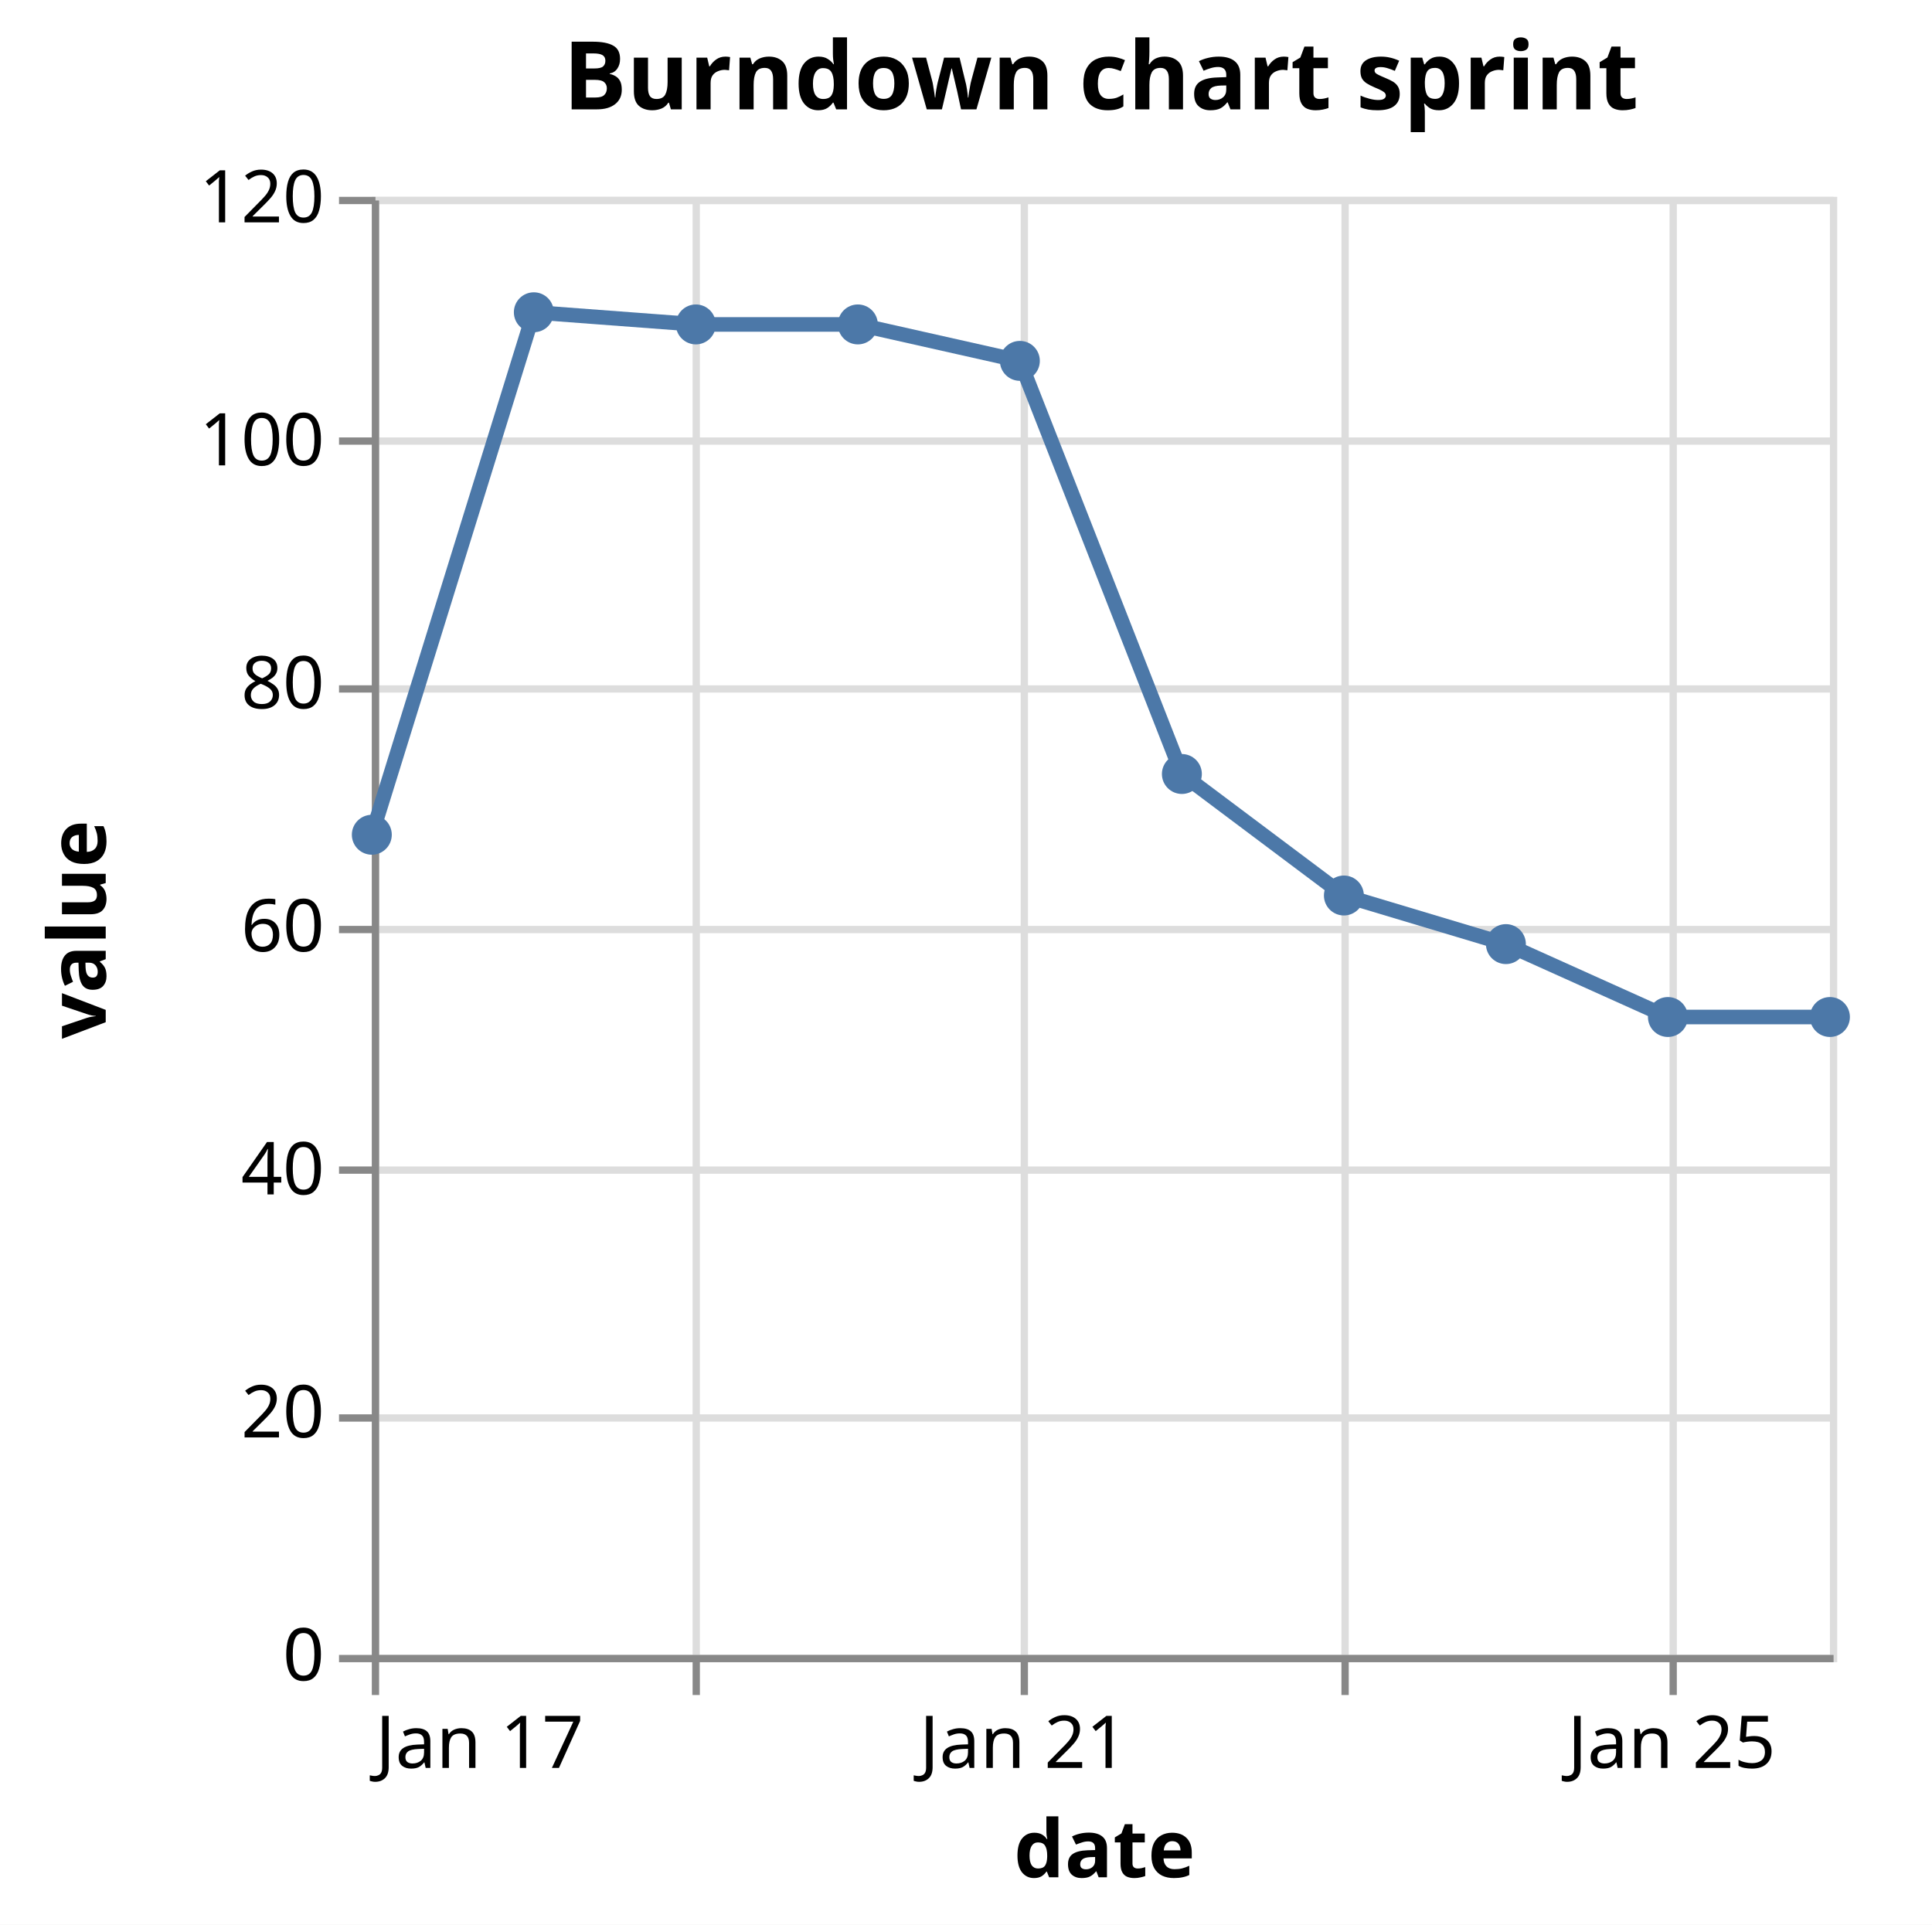
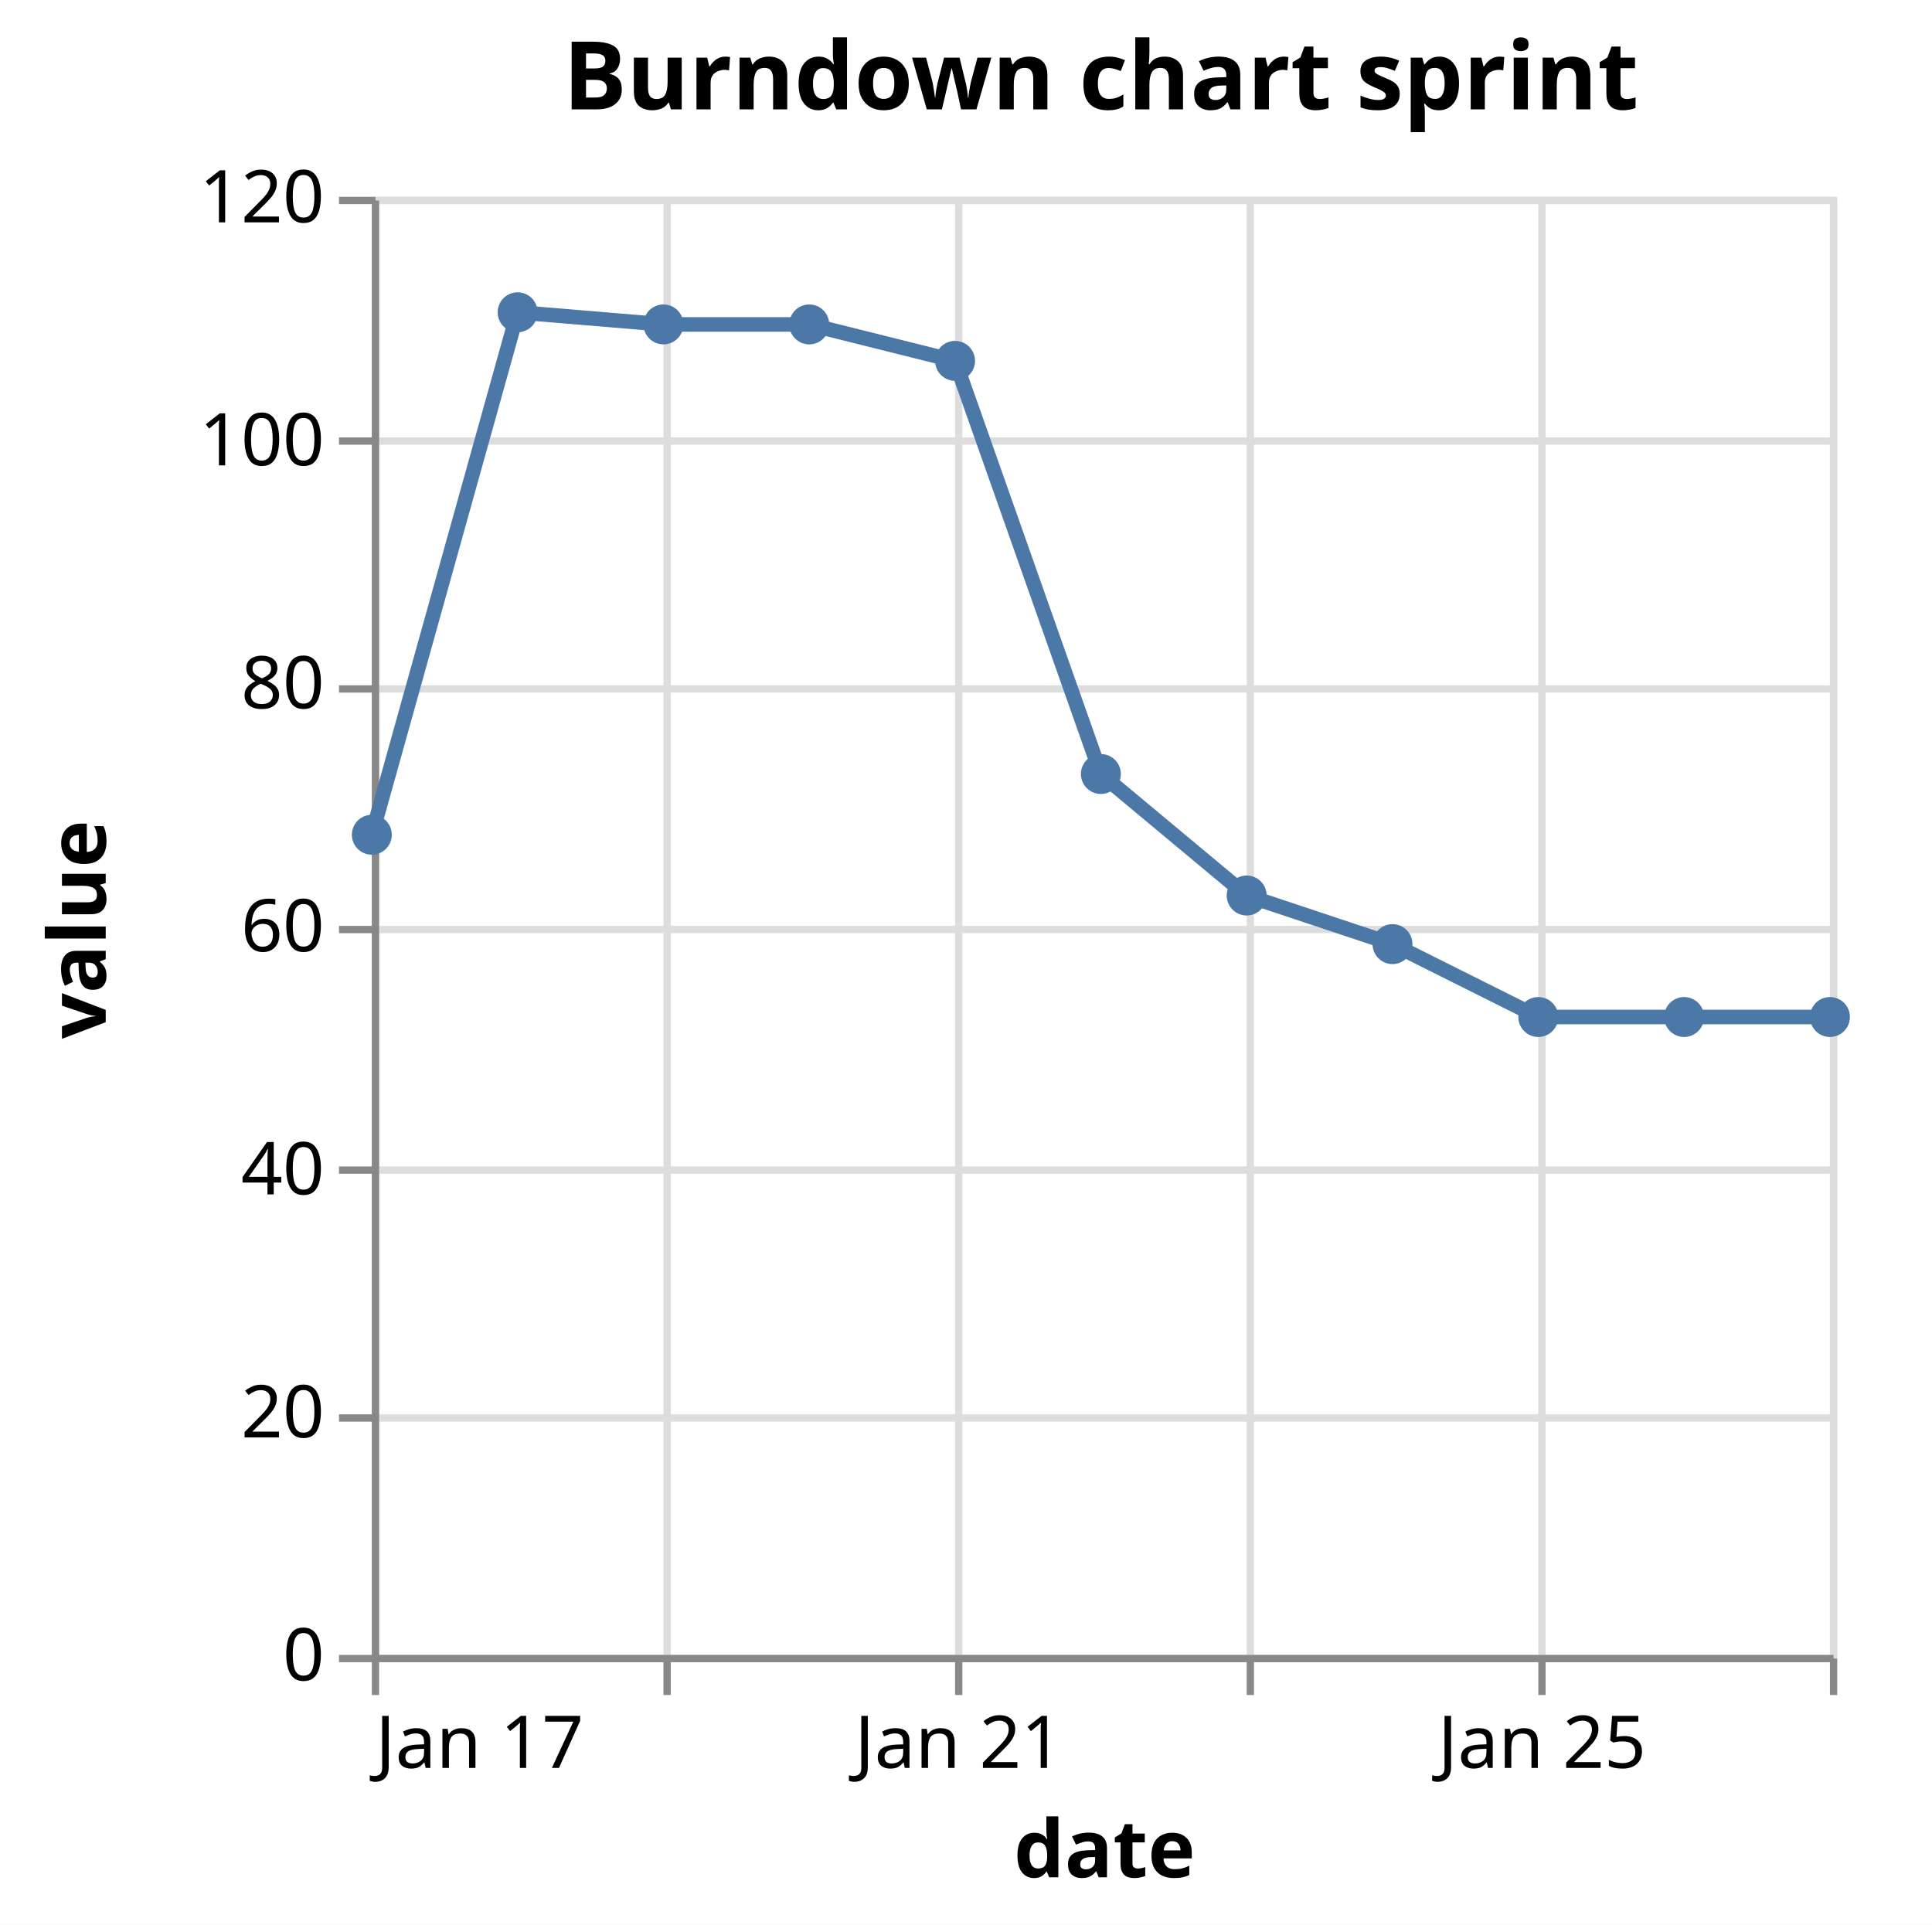
<svg xmlns="http://www.w3.org/2000/svg" version="1.1" class="marks" width="265" height="264" viewBox="0 0 265 264">
  <rect width="265" height="264" fill="white" />
  <g fill="none" stroke-miterlimit="10" transform="translate(51,27)">
    <g class="mark-group role-frame root" role="graphics-object" aria-roledescription="group mark container">
      <g transform="translate(0,0)">
        <path class="background" aria-hidden="true" d="M0.5,0.5h200v200h-200Z" stroke="#ddd" />
        <g>
          <g class="mark-group role-axis" aria-hidden="true">
            <g transform="translate(0.5,200.5)">
              <path class="background" aria-hidden="true" d="M0,0h0v0h0Z" pointer-events="none" />
              <g>
                <g class="mark-rule role-axis-grid" pointer-events="none">
                  <line transform="translate(0,-200)" x2="0" y2="200" stroke="#ddd" stroke-width="1" opacity="1" />
-                   <line transform="translate(44,-200)" x2="0" y2="200" stroke="#ddd" stroke-width="1" opacity="1" />
-                   <line transform="translate(89,-200)" x2="0" y2="200" stroke="#ddd" stroke-width="1" opacity="1" />
-                   <line transform="translate(133,-200)" x2="0" y2="200" stroke="#ddd" stroke-width="1" opacity="1" />
-                   <line transform="translate(178,-200)" x2="0" y2="200" stroke="#ddd" stroke-width="1" opacity="1" />
+                   <line transform="translate(40,-200)" x2="0" y2="200" stroke="#ddd" stroke-width="1" opacity="1" />
+                   <line transform="translate(80,-200)" x2="0" y2="200" stroke="#ddd" stroke-width="1" opacity="1" />
+                   <line transform="translate(120,-200)" x2="0" y2="200" stroke="#ddd" stroke-width="1" opacity="1" />
+                   <line transform="translate(160,-200)" x2="0" y2="200" stroke="#ddd" stroke-width="1" opacity="1" />
+                   <line transform="translate(200,-200)" x2="0" y2="200" stroke="#ddd" stroke-width="1" opacity="1" />
                </g>
              </g>
              <path class="foreground" aria-hidden="true" d="" pointer-events="none" display="none" />
            </g>
          </g>
          <g class="mark-group role-axis" aria-hidden="true">
            <g transform="translate(0.5,0.5)">
              <path class="background" aria-hidden="true" d="M0,0h0v0h0Z" pointer-events="none" />
              <g>
                <g class="mark-rule role-axis-grid" pointer-events="none">
                  <line transform="translate(0,200)" x2="200" y2="0" stroke="#ddd" stroke-width="1" opacity="1" />
                  <line transform="translate(0,167)" x2="200" y2="0" stroke="#ddd" stroke-width="1" opacity="1" />
                  <line transform="translate(0,133)" x2="200" y2="0" stroke="#ddd" stroke-width="1" opacity="1" />
                  <line transform="translate(0,100)" x2="200" y2="0" stroke="#ddd" stroke-width="1" opacity="1" />
                  <line transform="translate(0,67)" x2="200" y2="0" stroke="#ddd" stroke-width="1" opacity="1" />
                  <line transform="translate(0,33)" x2="200" y2="0" stroke="#ddd" stroke-width="1" opacity="1" />
                  <line transform="translate(0,0)" x2="200" y2="0" stroke="#ddd" stroke-width="1" opacity="1" />
                </g>
              </g>
              <path class="foreground" aria-hidden="true" d="" pointer-events="none" display="none" />
            </g>
          </g>
-           <g class="mark-group role-axis" role="graphics-symbol" aria-roledescription="axis" aria-label="X-axis titled 'date' for a time scale with values from January 17 to January 26">
+           <g class="mark-group role-axis" role="graphics-symbol" aria-roledescription="axis" aria-label="X-axis titled 'date' for a time scale with values from January 17 to January 27">
            <g transform="translate(0.5,200.5)">
              <path class="background" aria-hidden="true" d="M0,0h0v0h0Z" pointer-events="none" />
              <g>
                <g class="mark-rule role-axis-tick" pointer-events="none">
                  <line transform="translate(0,0)" x2="0" y2="5" stroke="#888" stroke-width="1" opacity="1" />
-                   <line transform="translate(44,0)" x2="0" y2="5" stroke="#888" stroke-width="1" opacity="1" />
-                   <line transform="translate(89,0)" x2="0" y2="5" stroke="#888" stroke-width="1" opacity="1" />
-                   <line transform="translate(133,0)" x2="0" y2="5" stroke="#888" stroke-width="1" opacity="1" />
-                   <line transform="translate(178,0)" x2="0" y2="5" stroke="#888" stroke-width="1" opacity="1" />
+                   <line transform="translate(40,0)" x2="0" y2="5" stroke="#888" stroke-width="1" opacity="1" />
+                   <line transform="translate(80,0)" x2="0" y2="5" stroke="#888" stroke-width="1" opacity="1" />
+                   <line transform="translate(120,0)" x2="0" y2="5" stroke="#888" stroke-width="1" opacity="1" />
+                   <line transform="translate(160,0)" x2="0" y2="5" stroke="#888" stroke-width="1" opacity="1" />
+                   <line transform="translate(200,0)" x2="0" y2="5" stroke="#888" stroke-width="1" opacity="1" />
                </g>
                <g class="mark-text role-axis-label" pointer-events="none">
                  <text text-anchor="start" transform="translate(0,15)" font-family="sans-serif" font-size="10px" fill="#000" opacity="1">Jan 17</text>
-                   <text text-anchor="middle" transform="translate(44.44444,15)" font-family="sans-serif" font-size="10px" fill="#000" opacity="0">Jan 19</text>
-                   <text text-anchor="middle" transform="translate(88.88889,15)" font-family="sans-serif" font-size="10px" fill="#000" opacity="1">Jan 21</text>
-                   <text text-anchor="middle" transform="translate(133.3333,15)" font-family="sans-serif" font-size="10px" fill="#000" opacity="0">Jan 23</text>
-                   <text text-anchor="middle" transform="translate(177.7778,15)" font-family="sans-serif" font-size="10px" fill="#000" opacity="1">Jan 25</text>
+                   <text text-anchor="middle" transform="translate(40,15)" font-family="sans-serif" font-size="10px" fill="#000" opacity="0">Jan 19</text>
+                   <text text-anchor="middle" transform="translate(80,15)" font-family="sans-serif" font-size="10px" fill="#000" opacity="1">Jan 21</text>
+                   <text text-anchor="middle" transform="translate(120,15)" font-family="sans-serif" font-size="10px" fill="#000" opacity="0">Jan 23</text>
+                   <text text-anchor="middle" transform="translate(160,15)" font-family="sans-serif" font-size="10px" fill="#000" opacity="1">Jan 25</text>
+                   <text text-anchor="end" transform="translate(200,15)" font-family="sans-serif" font-size="10px" fill="#000" opacity="0">Jan 27</text>
                </g>
                <g class="mark-rule role-axis-domain" pointer-events="none">
                  <line transform="translate(0,0)" x2="200" y2="0" stroke="#888" stroke-width="1" opacity="1" />
                </g>
                <g class="mark-text role-axis-title" pointer-events="none">
                  <text text-anchor="middle" transform="translate(100,30)" font-family="sans-serif" font-size="11px" font-weight="bold" fill="#000" opacity="1">date</text>
                </g>
              </g>
              <path class="foreground" aria-hidden="true" d="" pointer-events="none" display="none" />
            </g>
          </g>
          <g class="mark-group role-axis" role="graphics-symbol" aria-roledescription="axis" aria-label="Y-axis titled 'value' for a linear scale with values from 0 to 120">
            <g transform="translate(0.5,0.5)">
              <path class="background" aria-hidden="true" d="M0,0h0v0h0Z" pointer-events="none" />
              <g>
                <g class="mark-rule role-axis-tick" pointer-events="none">
                  <line transform="translate(0,200)" x2="-5" y2="0" stroke="#888" stroke-width="1" opacity="1" />
                  <line transform="translate(0,167)" x2="-5" y2="0" stroke="#888" stroke-width="1" opacity="1" />
                  <line transform="translate(0,133)" x2="-5" y2="0" stroke="#888" stroke-width="1" opacity="1" />
                  <line transform="translate(0,100)" x2="-5" y2="0" stroke="#888" stroke-width="1" opacity="1" />
                  <line transform="translate(0,67)" x2="-5" y2="0" stroke="#888" stroke-width="1" opacity="1" />
                  <line transform="translate(0,33)" x2="-5" y2="0" stroke="#888" stroke-width="1" opacity="1" />
                  <line transform="translate(0,0)" x2="-5" y2="0" stroke="#888" stroke-width="1" opacity="1" />
                </g>
                <g class="mark-text role-axis-label" pointer-events="none">
                  <text text-anchor="end" transform="translate(-7,203)" font-family="sans-serif" font-size="10px" fill="#000" opacity="1">0</text>
                  <text text-anchor="end" transform="translate(-7,169.6667)" font-family="sans-serif" font-size="10px" fill="#000" opacity="1">20</text>
                  <text text-anchor="end" transform="translate(-7,136.3333)" font-family="sans-serif" font-size="10px" fill="#000" opacity="1">40</text>
                  <text text-anchor="end" transform="translate(-7,103)" font-family="sans-serif" font-size="10px" fill="#000" opacity="1">60</text>
                  <text text-anchor="end" transform="translate(-7,69.66667)" font-family="sans-serif" font-size="10px" fill="#000" opacity="1">80</text>
                  <text text-anchor="end" transform="translate(-7,36.33333)" font-family="sans-serif" font-size="10px" fill="#000" opacity="1">100</text>
                  <text text-anchor="end" transform="translate(-7,3)" font-family="sans-serif" font-size="10px" fill="#000" opacity="1">120</text>
                </g>
                <g class="mark-rule role-axis-domain" pointer-events="none">
                  <line transform="translate(0,200)" x2="0" y2="-200" stroke="#888" stroke-width="1" opacity="1" />
                </g>
                <g class="mark-text role-axis-title" pointer-events="none">
                  <text text-anchor="middle" transform="translate(-35,100) rotate(-90) translate(0,-2)" font-family="sans-serif" font-size="11px" font-weight="bold" fill="#000" opacity="1">value</text>
                </g>
              </g>
              <path class="foreground" aria-hidden="true" d="" pointer-events="none" display="none" />
            </g>
          </g>
          <g class="mark-line role-mark layer_0_layer_0_marks" role="graphics-object" aria-roledescription="line mark container">
-             <path aria-label="date: Jan 17; value: 67.5" role="graphics-symbol" aria-roledescription="line mark" d="M0,87.5L22.222,15.833L44.444,17.5L66.667,17.5L88.889,22.5L111.111,79.167L133.333,95.833L155.556,102.5L177.778,112.5L200,112.5" stroke="#4c78a8" stroke-width="2" />
+             <path aria-label="date: Jan 17; value: 67.5" role="graphics-symbol" aria-roledescription="line mark" d="M0,87.5L20,15.833L40,17.5L60,17.5L80,22.5L100,79.167L120,95.833L140,102.5L160,112.5L180,112.5L200,112.5" stroke="#4c78a8" stroke-width="2" />
          </g>
          <g class="mark-symbol role-mark layer_0_layer_1_marks" role="graphics-object" aria-roledescription="symbol mark container">
            <path aria-label="date: Jan 17; value: 67.5" role="graphics-symbol" aria-roledescription="point" transform="translate(0,87.5)" d="M2.739,0A2.739,2.739,0,1,1,-2.739,0A2.739,2.739,0,1,1,2.739,0" fill="#4c78a8" stroke-width="2" opacity="1" />
-             <path aria-label="date: Jan 18; value: 110.5" role="graphics-symbol" aria-roledescription="point" transform="translate(22.22222,15.83333)" d="M2.739,0A2.739,2.739,0,1,1,-2.739,0A2.739,2.739,0,1,1,2.739,0" fill="#4c78a8" stroke-width="2" opacity="1" />
-             <path aria-label="date: Jan 19; value: 109.5" role="graphics-symbol" aria-roledescription="point" transform="translate(44.44444,17.5)" d="M2.739,0A2.739,2.739,0,1,1,-2.739,0A2.739,2.739,0,1,1,2.739,0" fill="#4c78a8" stroke-width="2" opacity="1" />
-             <path aria-label="date: Jan 20; value: 109.5" role="graphics-symbol" aria-roledescription="point" transform="translate(66.66667,17.5)" d="M2.739,0A2.739,2.739,0,1,1,-2.739,0A2.739,2.739,0,1,1,2.739,0" fill="#4c78a8" stroke-width="2" opacity="1" />
-             <path aria-label="date: Jan 21; value: 106.5" role="graphics-symbol" aria-roledescription="point" transform="translate(88.88889,22.5)" d="M2.739,0A2.739,2.739,0,1,1,-2.739,0A2.739,2.739,0,1,1,2.739,0" fill="#4c78a8" stroke-width="2" opacity="1" />
-             <path aria-label="date: Jan 22; value: 72.5" role="graphics-symbol" aria-roledescription="point" transform="translate(111.1111,79.16667)" d="M2.739,0A2.739,2.739,0,1,1,-2.739,0A2.739,2.739,0,1,1,2.739,0" fill="#4c78a8" stroke-width="2" opacity="1" />
-             <path aria-label="date: Jan 23; value: 62.5" role="graphics-symbol" aria-roledescription="point" transform="translate(133.3333,95.83333)" d="M2.739,0A2.739,2.739,0,1,1,-2.739,0A2.739,2.739,0,1,1,2.739,0" fill="#4c78a8" stroke-width="2" opacity="1" />
-             <path aria-label="date: Jan 24; value: 58.5" role="graphics-symbol" aria-roledescription="point" transform="translate(155.5556,102.5)" d="M2.739,0A2.739,2.739,0,1,1,-2.739,0A2.739,2.739,0,1,1,2.739,0" fill="#4c78a8" stroke-width="2" opacity="1" />
-             <path aria-label="date: Jan 25; value: 52.5" role="graphics-symbol" aria-roledescription="point" transform="translate(177.7778,112.5)" d="M2.739,0A2.739,2.739,0,1,1,-2.739,0A2.739,2.739,0,1,1,2.739,0" fill="#4c78a8" stroke-width="2" opacity="1" />
-             <path aria-label="date: Jan 26; value: 52.5" role="graphics-symbol" aria-roledescription="point" transform="translate(200,112.5)" d="M2.739,0A2.739,2.739,0,1,1,-2.739,0A2.739,2.739,0,1,1,2.739,0" fill="#4c78a8" stroke-width="2" opacity="1" />
+             <path aria-label="date: Jan 18; value: 110.5" role="graphics-symbol" aria-roledescription="point" transform="translate(20,15.83333)" d="M2.739,0A2.739,2.739,0,1,1,-2.739,0A2.739,2.739,0,1,1,2.739,0" fill="#4c78a8" stroke-width="2" opacity="1" />
+             <path aria-label="date: Jan 19; value: 109.5" role="graphics-symbol" aria-roledescription="point" transform="translate(40,17.5)" d="M2.739,0A2.739,2.739,0,1,1,-2.739,0A2.739,2.739,0,1,1,2.739,0" fill="#4c78a8" stroke-width="2" opacity="1" />
+             <path aria-label="date: Jan 20; value: 109.5" role="graphics-symbol" aria-roledescription="point" transform="translate(60,17.5)" d="M2.739,0A2.739,2.739,0,1,1,-2.739,0A2.739,2.739,0,1,1,2.739,0" fill="#4c78a8" stroke-width="2" opacity="1" />
+             <path aria-label="date: Jan 21; value: 106.5" role="graphics-symbol" aria-roledescription="point" transform="translate(80,22.5)" d="M2.739,0A2.739,2.739,0,1,1,-2.739,0A2.739,2.739,0,1,1,2.739,0" fill="#4c78a8" stroke-width="2" opacity="1" />
+             <path aria-label="date: Jan 22; value: 72.5" role="graphics-symbol" aria-roledescription="point" transform="translate(100,79.16667)" d="M2.739,0A2.739,2.739,0,1,1,-2.739,0A2.739,2.739,0,1,1,2.739,0" fill="#4c78a8" stroke-width="2" opacity="1" />
+             <path aria-label="date: Jan 23; value: 62.5" role="graphics-symbol" aria-roledescription="point" transform="translate(120,95.83333)" d="M2.739,0A2.739,2.739,0,1,1,-2.739,0A2.739,2.739,0,1,1,2.739,0" fill="#4c78a8" stroke-width="2" opacity="1" />
+             <path aria-label="date: Jan 24; value: 58.5" role="graphics-symbol" aria-roledescription="point" transform="translate(140,102.5)" d="M2.739,0A2.739,2.739,0,1,1,-2.739,0A2.739,2.739,0,1,1,2.739,0" fill="#4c78a8" stroke-width="2" opacity="1" />
+             <path aria-label="date: Jan 25; value: 52.5" role="graphics-symbol" aria-roledescription="point" transform="translate(160,112.5)" d="M2.739,0A2.739,2.739,0,1,1,-2.739,0A2.739,2.739,0,1,1,2.739,0" fill="#4c78a8" stroke-width="2" opacity="1" />
+             <path aria-label="date: Jan 26; value: 52.5" role="graphics-symbol" aria-roledescription="point" transform="translate(180,112.5)" d="M2.739,0A2.739,2.739,0,1,1,-2.739,0A2.739,2.739,0,1,1,2.739,0" fill="#4c78a8" stroke-width="2" opacity="1" />
+             <path aria-label="date: Jan 27; value: 52.5" role="graphics-symbol" aria-roledescription="point" transform="translate(200,112.5)" d="M2.739,0A2.739,2.739,0,1,1,-2.739,0A2.739,2.739,0,1,1,2.739,0" fill="#4c78a8" stroke-width="2" opacity="1" />
          </g>
          <g class="mark-group role-title">
            <g transform="translate(100,-22)">
              <path class="background" aria-hidden="true" d="M0,0h0v0h0Z" pointer-events="none" />
              <g>
                <g class="mark-text role-title-text" role="graphics-symbol" aria-roledescription="title" aria-label="Title text 'Burndown chart sprint'" pointer-events="none">
                  <text text-anchor="middle" transform="translate(0,10)" font-family="sans-serif" font-size="13px" font-weight="bold" fill="#000" opacity="1">Burndown chart sprint</text>
                </g>
              </g>
              <path class="foreground" aria-hidden="true" d="" pointer-events="none" display="none" />
            </g>
          </g>
        </g>
        <path class="foreground" aria-hidden="true" d="" display="none" />
      </g>
    </g>
  </g>
</svg>
